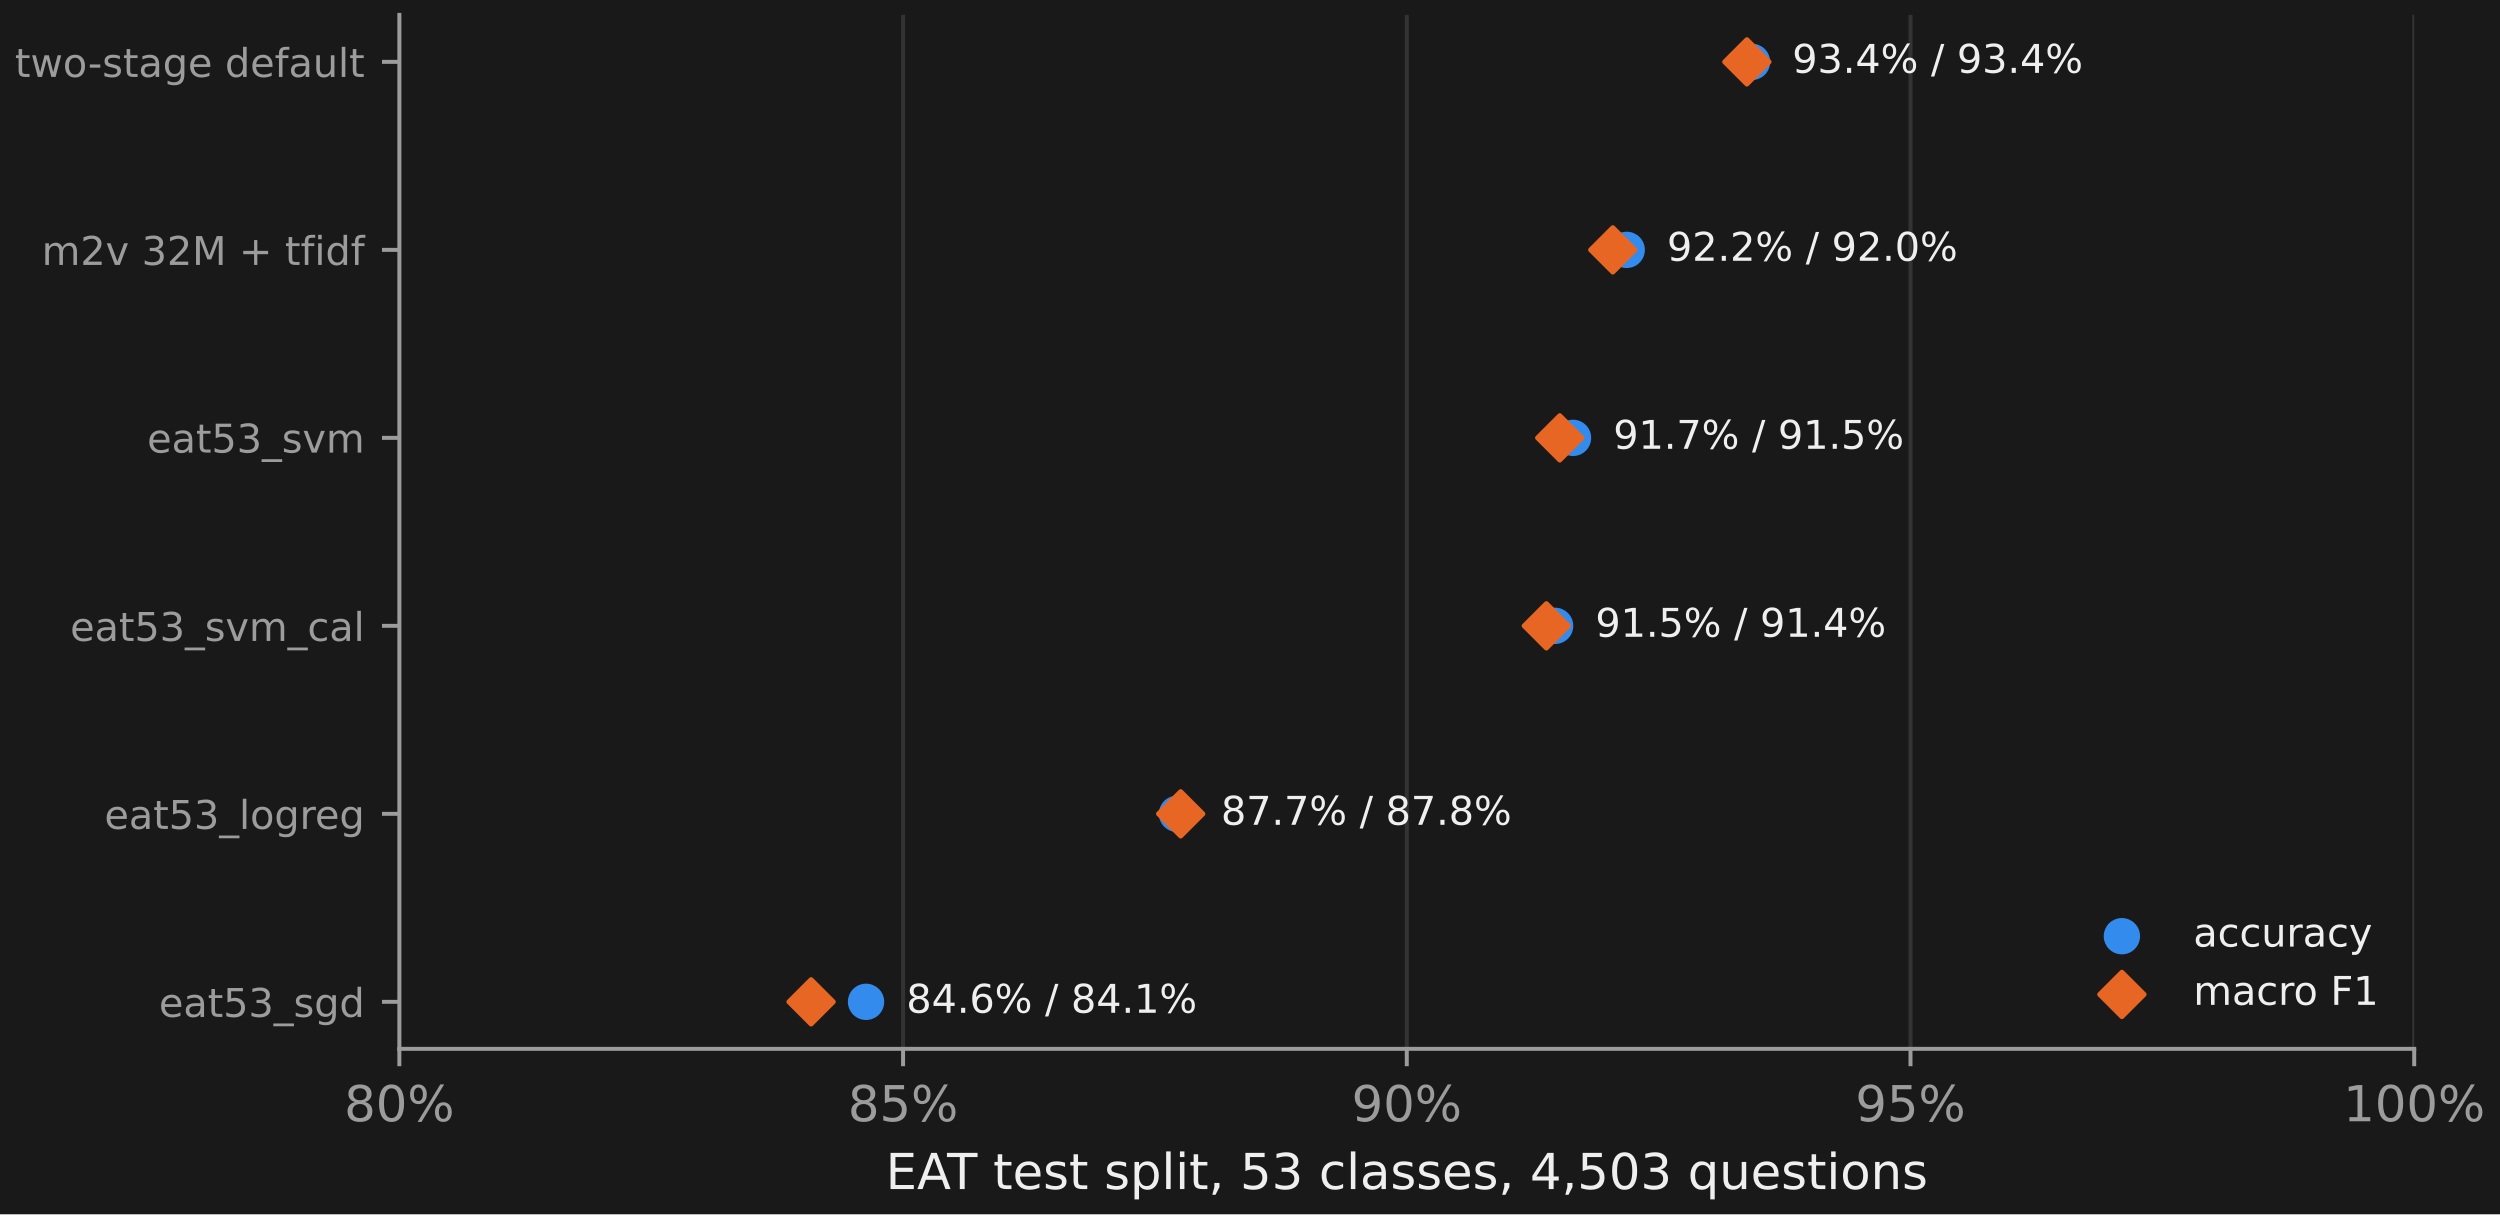
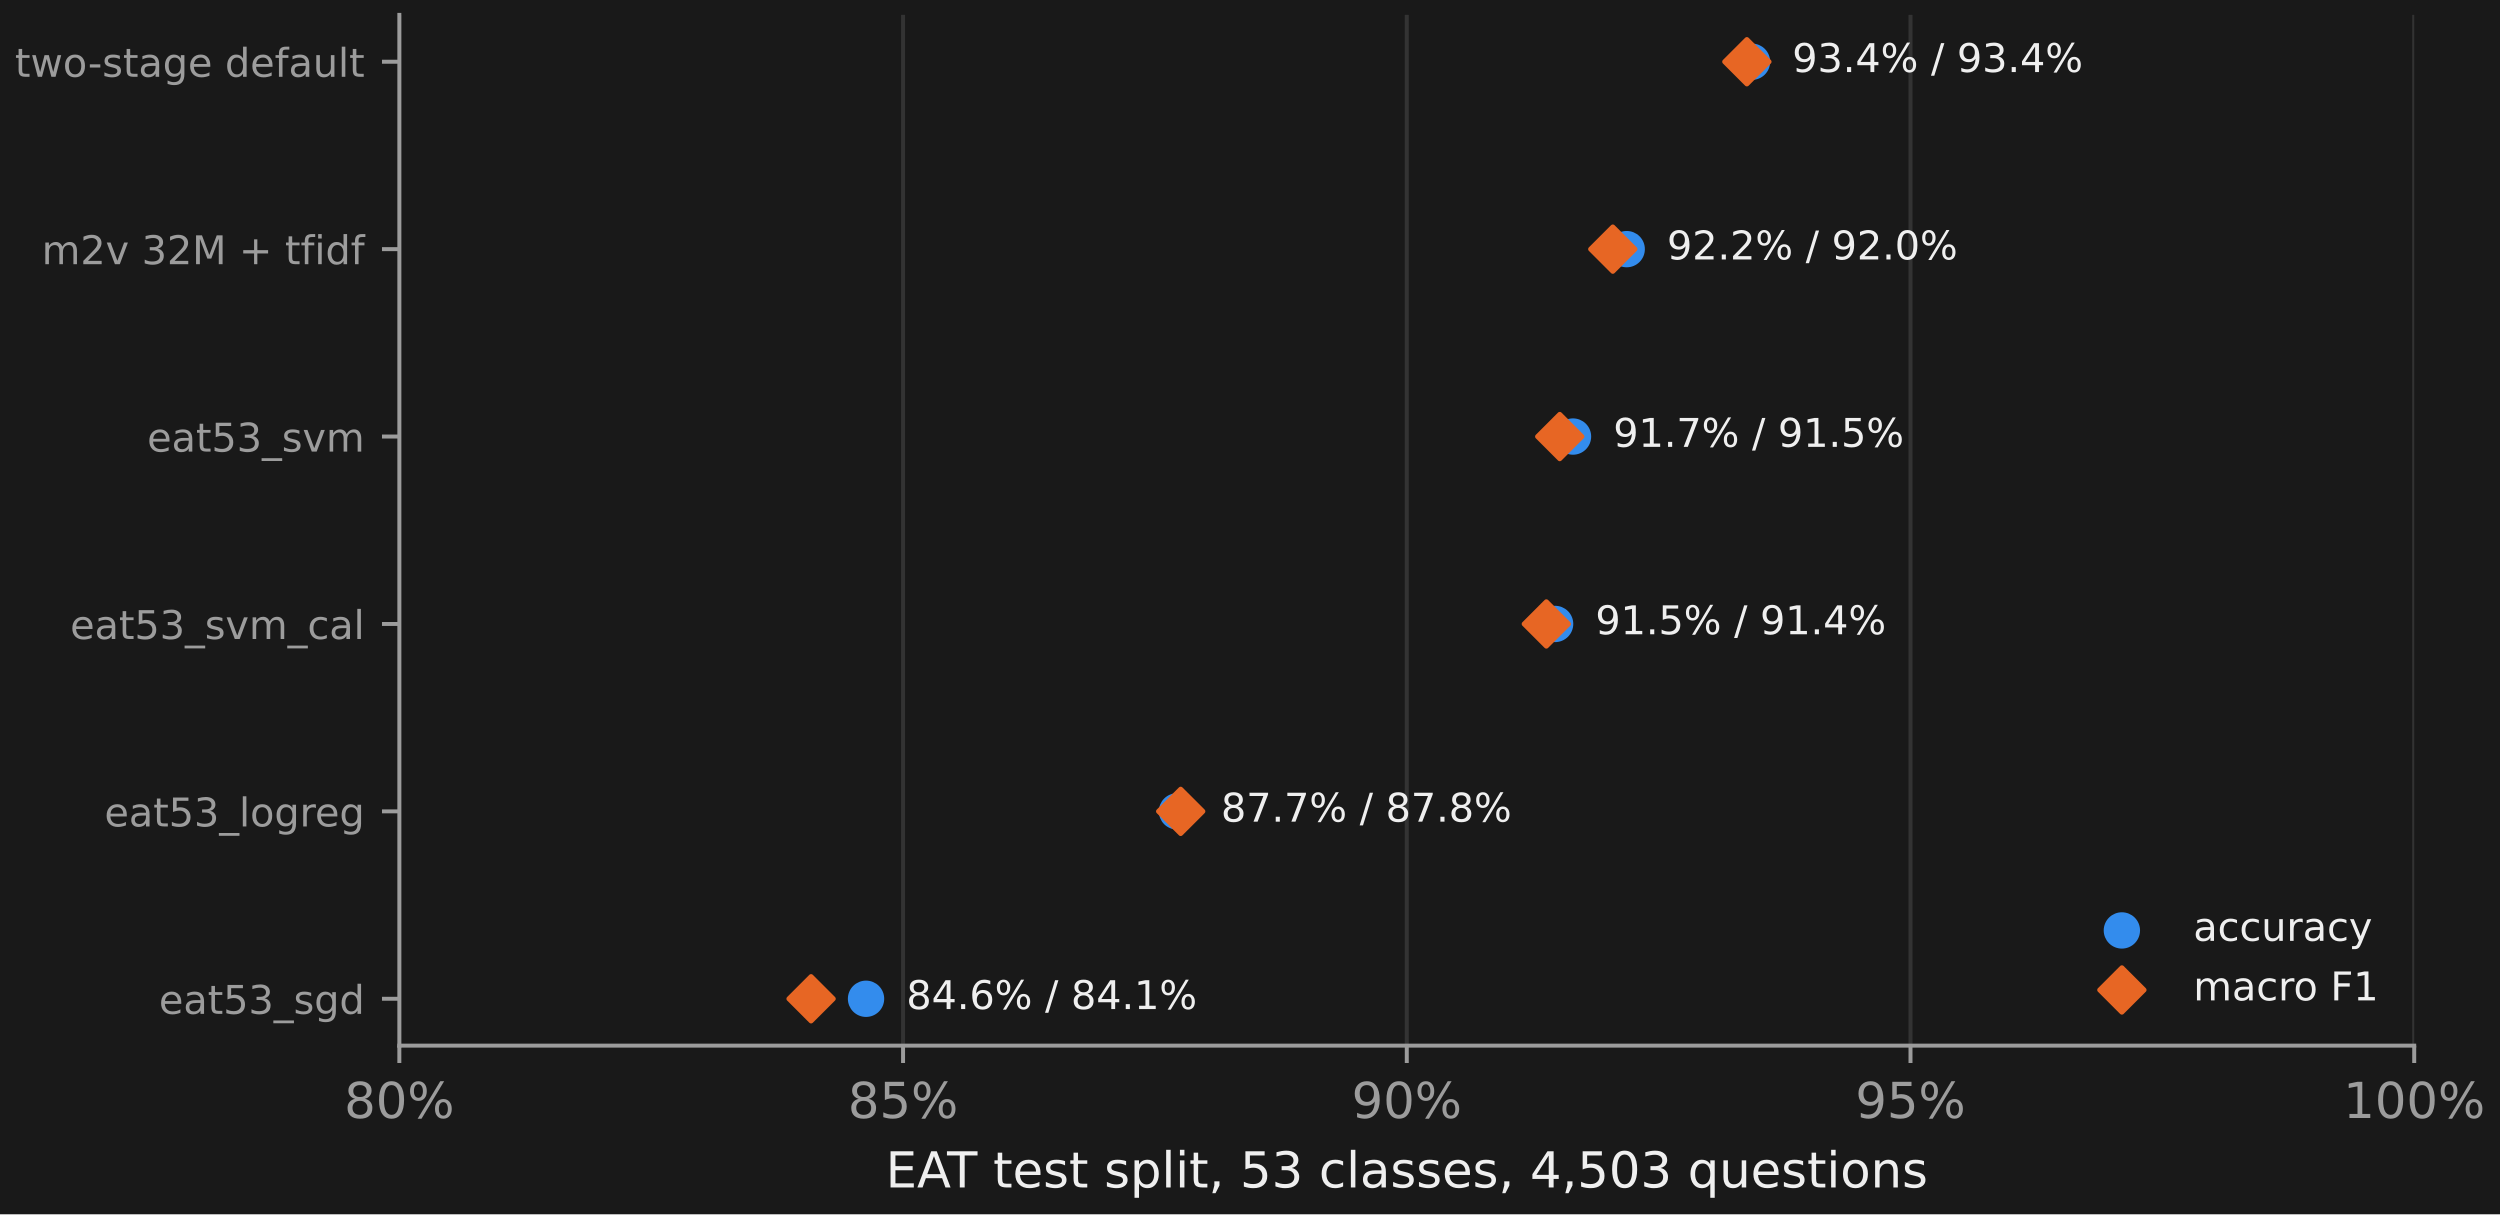
<svg xmlns="http://www.w3.org/2000/svg" xmlns:xlink="http://www.w3.org/1999/xlink" width="504pt" height="244.8pt" viewBox="0 0 504 244.8" version="1.1">
  <defs>
    <style type="text/css">*{stroke-linejoin: round; stroke-linecap: butt}</style>
  </defs>
  <g id="figure_1">
    <g id="patch_1">
      <path d="M 0 244.8  L 504 244.8  L 504 0  L 0 0  z " style="fill: #191919" />
    </g>
    <g id="axes_1">
      <g id="patch_2">
-         <path d="M 80.509 211.444  L 486.705 211.444  L 486.705 3  L 80.509 3  z " style="fill: #191919" />
+         <path d="M 80.508 210.799  L 486.705 210.799  L 486.705 3  L 80.508 3  z " style="fill: #191919" />
      </g>
      <g id="matplotlib.axis_1">
        <g id="xtick_1">
          <g id="line2d_1">
-             <path d="M 80.509 211.444  L 80.509 3  " clip-path="url(#pbd925878d4)" style="fill: none; stroke: #333333; stroke-width: 0.8; stroke-linecap: square" />
+             <path d="M 80.508 210.799  L 80.508 3  " clip-path="url(#p4a94528210)" style="fill: none; stroke: #333333; stroke-width: 0.8; stroke-linecap: square" />
          </g>
          <g id="line2d_2">
            <defs>
              <path id="mc3cc2e16f8" d="M 0 0  L 0 3.5  " style="stroke: #9c9c9c; stroke-width: 0.8" />
            </defs>
            <g>
-               <use xlink:href="#mc3cc2e16f8" x="80.509" y="211.444" style="fill: #9c9c9c; stroke: #9c9c9c; stroke-width: 0.8" />
+               <use xlink:href="#mc3cc2e16f8" x="80.508" y="210.799" style="fill: #9c9c9c; stroke: #9c9c9c; stroke-width: 0.8" />
            </g>
          </g>
          <g id="text_1">
-             <text style="font-size: 10px; font-family: 'DejaVu Sans', 'Bitstream Vera Sans', 'Computer Modern Sans Serif', 'Lucida Grande', 'Verdana', 'Geneva', 'Lucid', 'Arial', 'Helvetica', 'Avant Garde', sans-serif; text-anchor: middle; fill: #9c9c9c" x="80.509" y="226.042" transform="rotate(-0 80.50899 226.0419)">80%</text>
+             <text style="font-size: 10px; font-family: 'DejaVu Sans', 'Bitstream Vera Sans', 'Computer Modern Sans Serif', 'Lucida Grande', 'Verdana', 'Geneva', 'Lucid', 'Arial', 'Helvetica', 'Avant Garde', sans-serif; text-anchor: middle; fill: #9c9c9c" x="80.508" y="225.397" transform="rotate(-0 80.50774 225.3966)">80%</text>
          </g>
        </g>
        <g id="xtick_2">
          <g id="line2d_3">
-             <path d="M 182.058 211.444  L 182.058 3  " clip-path="url(#pbd925878d4)" style="fill: none; stroke: #333333; stroke-width: 0.8; stroke-linecap: square" />
+             <path d="M 182.057 210.799  L 182.057 3  " clip-path="url(#p4a94528210)" style="fill: none; stroke: #333333; stroke-width: 0.8; stroke-linecap: square" />
          </g>
          <g id="line2d_4">
            <g>
-               <use xlink:href="#mc3cc2e16f8" x="182.058" y="211.444" style="fill: #9c9c9c; stroke: #9c9c9c; stroke-width: 0.8" />
+               <use xlink:href="#mc3cc2e16f8" x="182.057" y="210.799" style="fill: #9c9c9c; stroke: #9c9c9c; stroke-width: 0.8" />
            </g>
          </g>
          <g id="text_2">
-             <text style="font-size: 10px; font-family: 'DejaVu Sans', 'Bitstream Vera Sans', 'Computer Modern Sans Serif', 'Lucida Grande', 'Verdana', 'Geneva', 'Lucid', 'Arial', 'Helvetica', 'Avant Garde', sans-serif; text-anchor: middle; fill: #9c9c9c" x="182.058" y="226.042" transform="rotate(-0 182.0581 226.0419)">85%</text>
+             <text style="font-size: 10px; font-family: 'DejaVu Sans', 'Bitstream Vera Sans', 'Computer Modern Sans Serif', 'Lucida Grande', 'Verdana', 'Geneva', 'Lucid', 'Arial', 'Helvetica', 'Avant Garde', sans-serif; text-anchor: middle; fill: #9c9c9c" x="182.057" y="225.397" transform="rotate(-0 182.0571 225.3966)">85%</text>
          </g>
        </g>
        <g id="xtick_3">
          <g id="line2d_5">
-             <path d="M 283.607 211.444  L 283.607 3  " clip-path="url(#pbd925878d4)" style="fill: none; stroke: #333333; stroke-width: 0.8; stroke-linecap: square" />
+             <path d="M 283.606 210.799  L 283.606 3  " clip-path="url(#p4a94528210)" style="fill: none; stroke: #333333; stroke-width: 0.8; stroke-linecap: square" />
          </g>
          <g id="line2d_6">
            <g>
-               <use xlink:href="#mc3cc2e16f8" x="283.607" y="211.444" style="fill: #9c9c9c; stroke: #9c9c9c; stroke-width: 0.8" />
+               <use xlink:href="#mc3cc2e16f8" x="283.606" y="210.799" style="fill: #9c9c9c; stroke: #9c9c9c; stroke-width: 0.8" />
            </g>
          </g>
          <g id="text_3">
-             <text style="font-size: 10px; font-family: 'DejaVu Sans', 'Bitstream Vera Sans', 'Computer Modern Sans Serif', 'Lucida Grande', 'Verdana', 'Geneva', 'Lucid', 'Arial', 'Helvetica', 'Avant Garde', sans-serif; text-anchor: middle; fill: #9c9c9c" x="283.607" y="226.042" transform="rotate(-0 283.6071 226.0419)">90%</text>
+             <text style="font-size: 10px; font-family: 'DejaVu Sans', 'Bitstream Vera Sans', 'Computer Modern Sans Serif', 'Lucida Grande', 'Verdana', 'Geneva', 'Lucid', 'Arial', 'Helvetica', 'Avant Garde', sans-serif; text-anchor: middle; fill: #9c9c9c" x="283.606" y="225.397" transform="rotate(-0 283.6065 225.3966)">90%</text>
          </g>
        </g>
        <g id="xtick_4">
          <g id="line2d_7">
-             <path d="M 385.156 211.444  L 385.156 3  " clip-path="url(#pbd925878d4)" style="fill: none; stroke: #333333; stroke-width: 0.8; stroke-linecap: square" />
+             <path d="M 385.156 210.799  L 385.156 3  " clip-path="url(#p4a94528210)" style="fill: none; stroke: #333333; stroke-width: 0.8; stroke-linecap: square" />
          </g>
          <g id="line2d_8">
            <g>
-               <use xlink:href="#mc3cc2e16f8" x="385.156" y="211.444" style="fill: #9c9c9c; stroke: #9c9c9c; stroke-width: 0.8" />
+               <use xlink:href="#mc3cc2e16f8" x="385.156" y="210.799" style="fill: #9c9c9c; stroke: #9c9c9c; stroke-width: 0.8" />
            </g>
          </g>
          <g id="text_4">
-             <text style="font-size: 10px; font-family: 'DejaVu Sans', 'Bitstream Vera Sans', 'Computer Modern Sans Serif', 'Lucida Grande', 'Verdana', 'Geneva', 'Lucid', 'Arial', 'Helvetica', 'Avant Garde', sans-serif; text-anchor: middle; fill: #9c9c9c" x="385.156" y="226.042" transform="rotate(-0 385.1562 226.0419)">95%</text>
+             <text style="font-size: 10px; font-family: 'DejaVu Sans', 'Bitstream Vera Sans', 'Computer Modern Sans Serif', 'Lucida Grande', 'Verdana', 'Geneva', 'Lucid', 'Arial', 'Helvetica', 'Avant Garde', sans-serif; text-anchor: middle; fill: #9c9c9c" x="385.156" y="225.397" transform="rotate(-0 385.1559 225.3966)">95%</text>
          </g>
        </g>
        <g id="xtick_5">
          <g id="line2d_9">
-             <path d="M 486.705 211.444  L 486.705 3  " clip-path="url(#pbd925878d4)" style="fill: none; stroke: #333333; stroke-width: 0.8; stroke-linecap: square" />
+             <path d="M 486.705 210.799  L 486.705 3  " clip-path="url(#p4a94528210)" style="fill: none; stroke: #333333; stroke-width: 0.8; stroke-linecap: square" />
          </g>
          <g id="line2d_10">
            <g>
-               <use xlink:href="#mc3cc2e16f8" x="486.705" y="211.444" style="fill: #9c9c9c; stroke: #9c9c9c; stroke-width: 0.8" />
+               <use xlink:href="#mc3cc2e16f8" x="486.705" y="210.799" style="fill: #9c9c9c; stroke: #9c9c9c; stroke-width: 0.8" />
            </g>
          </g>
          <g id="text_5">
-             <text style="font-size: 10px; font-family: 'DejaVu Sans', 'Bitstream Vera Sans', 'Computer Modern Sans Serif', 'Lucida Grande', 'Verdana', 'Geneva', 'Lucid', 'Arial', 'Helvetica', 'Avant Garde', sans-serif; text-anchor: middle; fill: #9c9c9c" x="486.705" y="226.042" transform="rotate(-0 486.7052 226.0419)">100%</text>
+             <text style="font-size: 10px; font-family: 'DejaVu Sans', 'Bitstream Vera Sans', 'Computer Modern Sans Serif', 'Lucida Grande', 'Verdana', 'Geneva', 'Lucid', 'Arial', 'Helvetica', 'Avant Garde', sans-serif; text-anchor: middle; fill: #9c9c9c" x="486.705" y="225.397" transform="rotate(-0 486.7052 225.3966)">100%</text>
          </g>
        </g>
        <g id="text_6">
-           <text style="font-size: 10px; font-family: 'DejaVu Sans', 'Bitstream Vera Sans', 'Computer Modern Sans Serif', 'Lucida Grande', 'Verdana', 'Geneva', 'Lucid', 'Arial', 'Helvetica', 'Avant Garde', sans-serif; text-anchor: middle; fill: #efefef" x="283.607" y="239.72" transform="rotate(-0 283.6071 239.7201)">EAT test split, 53 classes, 4,503 questions</text>
+           <text style="font-size: 10px; font-family: 'DejaVu Sans', 'Bitstream Vera Sans', 'Computer Modern Sans Serif', 'Lucida Grande', 'Verdana', 'Geneva', 'Lucid', 'Arial', 'Helvetica', 'Avant Garde', sans-serif; text-anchor: middle; fill: #efefef" x="283.606" y="239.397" transform="rotate(-0 283.6065 239.3974)">EAT test split, 53 classes, 4,503 questions</text>
        </g>
      </g>
      <g id="matplotlib.axis_2">
        <g id="ytick_1">
          <g id="line2d_11">
            <defs>
              <path id="m61c7a5ba7b" d="M 0 0  L -3.5 0  " style="stroke: #9c9c9c; stroke-width: 0.8" />
            </defs>
            <g>
-               <use xlink:href="#m61c7a5ba7b" x="80.509" y="12.475" style="fill: #9c9c9c; stroke: #9c9c9c; stroke-width: 0.8" />
+               <use xlink:href="#m61c7a5ba7b" x="80.508" y="12.446" style="fill: #9c9c9c; stroke: #9c9c9c; stroke-width: 0.8" />
            </g>
          </g>
          <g id="text_7">
-             <text style="font-size: 8px; font-family: 'DejaVu Sans', 'Bitstream Vera Sans', 'Computer Modern Sans Serif', 'Lucida Grande', 'Verdana', 'Geneva', 'Lucid', 'Arial', 'Helvetica', 'Avant Garde', sans-serif; text-anchor: end; fill: #9c9c9c" x="73.509" y="15.514" transform="rotate(-0 73.50899 15.51431)">two-stage default</text>
+             <text style="font-size: 8px; font-family: 'DejaVu Sans', 'Bitstream Vera Sans', 'Computer Modern Sans Serif', 'Lucida Grande', 'Verdana', 'Geneva', 'Lucid', 'Arial', 'Helvetica', 'Avant Garde', sans-serif; text-anchor: end; fill: #9c9c9c" x="73.508" y="15.485" transform="rotate(-0 73.50774 15.48501)">two-stage default</text>
          </g>
        </g>
        <g id="ytick_2">
          <g id="line2d_12">
            <g>
-               <use xlink:href="#m61c7a5ba7b" x="80.509" y="50.374" style="fill: #9c9c9c; stroke: #9c9c9c; stroke-width: 0.8" />
+               <use xlink:href="#m61c7a5ba7b" x="80.508" y="50.227" style="fill: #9c9c9c; stroke: #9c9c9c; stroke-width: 0.8" />
            </g>
          </g>
          <g id="text_8">
-             <text style="font-size: 8px; font-family: 'DejaVu Sans', 'Bitstream Vera Sans', 'Computer Modern Sans Serif', 'Lucida Grande', 'Verdana', 'Geneva', 'Lucid', 'Arial', 'Helvetica', 'Avant Garde', sans-serif; text-anchor: end; fill: #9c9c9c" x="73.509" y="53.413" transform="rotate(-0 73.50899 53.41309)">m2v 32M + tfidf</text>
+             <text style="font-size: 8px; font-family: 'DejaVu Sans', 'Bitstream Vera Sans', 'Computer Modern Sans Serif', 'Lucida Grande', 'Verdana', 'Geneva', 'Lucid', 'Arial', 'Helvetica', 'Avant Garde', sans-serif; text-anchor: end; fill: #9c9c9c" x="73.508" y="53.267" transform="rotate(-0 73.50774 53.2666)">m2v 32M + tfidf</text>
          </g>
        </g>
        <g id="ytick_3">
          <g id="line2d_13">
            <g>
-               <use xlink:href="#m61c7a5ba7b" x="80.509" y="88.272" style="fill: #9c9c9c; stroke: #9c9c9c; stroke-width: 0.8" />
+               <use xlink:href="#m61c7a5ba7b" x="80.508" y="88.009" style="fill: #9c9c9c; stroke: #9c9c9c; stroke-width: 0.8" />
            </g>
          </g>
          <g id="text_9">
-             <text style="font-size: 8px; font-family: 'DejaVu Sans', 'Bitstream Vera Sans', 'Computer Modern Sans Serif', 'Lucida Grande', 'Verdana', 'Geneva', 'Lucid', 'Arial', 'Helvetica', 'Avant Garde', sans-serif; text-anchor: end; fill: #9c9c9c" x="73.509" y="91.241" transform="rotate(-0 73.50899 91.24124)">eat53_svm</text>
+             <text style="font-size: 8px; font-family: 'DejaVu Sans', 'Bitstream Vera Sans', 'Computer Modern Sans Serif', 'Lucida Grande', 'Verdana', 'Geneva', 'Lucid', 'Arial', 'Helvetica', 'Avant Garde', sans-serif; text-anchor: end; fill: #9c9c9c" x="73.508" y="91.048" transform="rotate(-0 73.50774 91.04788)">eat53_svm</text>
          </g>
        </g>
        <g id="ytick_4">
          <g id="line2d_14">
            <g>
-               <use xlink:href="#m61c7a5ba7b" x="80.509" y="126.171" style="fill: #9c9c9c; stroke: #9c9c9c; stroke-width: 0.8" />
+               <use xlink:href="#m61c7a5ba7b" x="80.508" y="125.79" style="fill: #9c9c9c; stroke: #9c9c9c; stroke-width: 0.8" />
            </g>
          </g>
          <g id="text_10">
-             <text style="font-size: 8px; font-family: 'DejaVu Sans', 'Bitstream Vera Sans', 'Computer Modern Sans Serif', 'Lucida Grande', 'Verdana', 'Geneva', 'Lucid', 'Arial', 'Helvetica', 'Avant Garde', sans-serif; text-anchor: end; fill: #9c9c9c" x="73.509" y="129.211" transform="rotate(-0 73.50899 129.2106)">eat53_svm_cal</text>
+             <text style="font-size: 8px; font-family: 'DejaVu Sans', 'Bitstream Vera Sans', 'Computer Modern Sans Serif', 'Lucida Grande', 'Verdana', 'Geneva', 'Lucid', 'Arial', 'Helvetica', 'Avant Garde', sans-serif; text-anchor: end; fill: #9c9c9c" x="73.508" y="128.83" transform="rotate(-0 73.50774 128.8298)">eat53_svm_cal</text>
          </g>
        </g>
        <g id="ytick_5">
          <g id="line2d_15">
            <g>
-               <use xlink:href="#m61c7a5ba7b" x="80.509" y="164.07" style="fill: #9c9c9c; stroke: #9c9c9c; stroke-width: 0.8" />
+               <use xlink:href="#m61c7a5ba7b" x="80.508" y="163.572" style="fill: #9c9c9c; stroke: #9c9c9c; stroke-width: 0.8" />
            </g>
          </g>
          <g id="text_11">
-             <text style="font-size: 8px; font-family: 'DejaVu Sans', 'Bitstream Vera Sans', 'Computer Modern Sans Serif', 'Lucida Grande', 'Verdana', 'Geneva', 'Lucid', 'Arial', 'Helvetica', 'Avant Garde', sans-serif; text-anchor: end; fill: #9c9c9c" x="73.509" y="167.109" transform="rotate(-0 73.50899 167.1094)">eat53_logreg</text>
+             <text style="font-size: 8px; font-family: 'DejaVu Sans', 'Bitstream Vera Sans', 'Computer Modern Sans Serif', 'Lucida Grande', 'Verdana', 'Geneva', 'Lucid', 'Arial', 'Helvetica', 'Avant Garde', sans-serif; text-anchor: end; fill: #9c9c9c" x="73.508" y="166.611" transform="rotate(-0 73.50774 166.6114)">eat53_logreg</text>
          </g>
        </g>
        <g id="ytick_6">
          <g id="line2d_16">
            <g>
-               <use xlink:href="#m61c7a5ba7b" x="80.509" y="201.969" style="fill: #9c9c9c; stroke: #9c9c9c; stroke-width: 0.8" />
+               <use xlink:href="#m61c7a5ba7b" x="80.508" y="201.354" style="fill: #9c9c9c; stroke: #9c9c9c; stroke-width: 0.8" />
            </g>
          </g>
          <g id="text_12">
-             <text style="font-size: 8px; font-family: 'DejaVu Sans', 'Bitstream Vera Sans', 'Computer Modern Sans Serif', 'Lucida Grande', 'Verdana', 'Geneva', 'Lucid', 'Arial', 'Helvetica', 'Avant Garde', sans-serif; text-anchor: end; fill: #9c9c9c" x="73.509" y="205.008" transform="rotate(-0 73.50899 205.0082)">eat53_sgd</text>
+             <text style="font-size: 8px; font-family: 'DejaVu Sans', 'Bitstream Vera Sans', 'Computer Modern Sans Serif', 'Lucida Grande', 'Verdana', 'Geneva', 'Lucid', 'Arial', 'Helvetica', 'Avant Garde', sans-serif; text-anchor: end; fill: #9c9c9c" x="73.508" y="204.393" transform="rotate(-0 73.50774 204.393)">eat53_sgd</text>
          </g>
        </g>
      </g>
      <g id="patch_3">
-         <path d="M 80.509 211.444  L 80.509 3  " style="fill: none; stroke: #9c9c9c; stroke-width: 0.8; stroke-linejoin: miter; stroke-linecap: square" />
+         <path d="M 80.508 210.799  L 80.508 3  " style="fill: none; stroke: #9c9c9c; stroke-width: 0.8; stroke-linejoin: miter; stroke-linecap: square" />
      </g>
      <g id="patch_4">
-         <path d="M 80.509 211.444  L 486.705 211.444  " style="fill: none; stroke: #9c9c9c; stroke-width: 0.8; stroke-linejoin: miter; stroke-linecap: square" />
+         <path d="M 80.508 210.799  L 486.705 210.799  " style="fill: none; stroke: #9c9c9c; stroke-width: 0.8; stroke-linejoin: miter; stroke-linecap: square" />
      </g>
      <g id="PathCollection_1">
        <defs>
          <path id="mf2a6808727" d="M 0 3.162  C 0.839 3.162 1.643 2.829 2.236 2.236  C 2.829 1.643 3.162 0.839 3.162 0  C 3.162 -0.839 2.829 -1.643 2.236 -2.236  C 1.643 -2.829 0.839 -3.162 0 -3.162  C -0.839 -3.162 -1.643 -2.829 -2.236 -2.236  C -2.829 -1.643 -3.162 -0.839 -3.162 0  C -3.162 0.839 -2.829 1.643 -2.236 2.236  C -1.643 2.829 -0.839 3.162 0 3.162  z " style="stroke: #338ced" />
        </defs>
-         <g clip-path="url(#pbd925878d4)">
-           <use xlink:href="#mf2a6808727" x="353.201" y="12.475" style="fill: #338ced; stroke: #338ced" />
-           <use xlink:href="#mf2a6808727" x="327.943" y="50.374" style="fill: #338ced; stroke: #338ced" />
-           <use xlink:href="#mf2a6808727" x="317.119" y="88.272" style="fill: #338ced; stroke: #338ced" />
-           <use xlink:href="#mf2a6808727" x="313.51" y="126.171" style="fill: #338ced; stroke: #338ced" />
-           <use xlink:href="#mf2a6808727" x="237.286" y="164.07" style="fill: #338ced; stroke: #338ced" />
-           <use xlink:href="#mf2a6808727" x="174.594" y="201.969" style="fill: #338ced; stroke: #338ced" />
+         <g clip-path="url(#p4a94528210)">
+           <use xlink:href="#mf2a6808727" x="353.2" y="12.446" style="fill: #338ced; stroke: #338ced" />
+           <use xlink:href="#mf2a6808727" x="327.943" y="50.227" style="fill: #338ced; stroke: #338ced" />
+           <use xlink:href="#mf2a6808727" x="317.118" y="88.009" style="fill: #338ced; stroke: #338ced" />
+           <use xlink:href="#mf2a6808727" x="313.51" y="125.79" style="fill: #338ced; stroke: #338ced" />
+           <use xlink:href="#mf2a6808727" x="237.286" y="163.572" style="fill: #338ced; stroke: #338ced" />
+           <use xlink:href="#mf2a6808727" x="174.593" y="201.354" style="fill: #338ced; stroke: #338ced" />
        </g>
      </g>
      <g id="PathCollection_2">
        <defs>
          <path id="m96b2a58e17" d="M -0 4.472  L 4.472 0  L 0 -4.472  L -4.472 -0  z " style="stroke: #e76624" />
        </defs>
-         <g clip-path="url(#pbd925878d4)">
-           <use xlink:href="#m96b2a58e17" x="352.169" y="12.475" style="fill: #e76624; stroke: #e76624" />
-           <use xlink:href="#m96b2a58e17" x="325.142" y="50.374" style="fill: #e76624; stroke: #e76624" />
-           <use xlink:href="#m96b2a58e17" x="314.445" y="88.272" style="fill: #e76624; stroke: #e76624" />
-           <use xlink:href="#m96b2a58e17" x="311.745" y="126.171" style="fill: #e76624; stroke: #e76624" />
-           <use xlink:href="#m96b2a58e17" x="238.026" y="164.07" style="fill: #e76624; stroke: #e76624" />
-           <use xlink:href="#m96b2a58e17" x="163.515" y="201.969" style="fill: #e76624; stroke: #e76624" />
+         <g clip-path="url(#p4a94528210)">
+           <use xlink:href="#m96b2a58e17" x="352.169" y="12.446" style="fill: #e76624; stroke: #e76624" />
+           <use xlink:href="#m96b2a58e17" x="325.142" y="50.227" style="fill: #e76624; stroke: #e76624" />
+           <use xlink:href="#m96b2a58e17" x="314.445" y="88.009" style="fill: #e76624; stroke: #e76624" />
+           <use xlink:href="#m96b2a58e17" x="311.744" y="125.79" style="fill: #e76624; stroke: #e76624" />
+           <use xlink:href="#m96b2a58e17" x="238.026" y="163.572" style="fill: #e76624; stroke: #e76624" />
+           <use xlink:href="#m96b2a58e17" x="163.514" y="201.354" style="fill: #e76624; stroke: #e76624" />
        </g>
      </g>
      <g id="text_13">
-         <text style="font-size: 8px; font-family: 'DejaVu Sans', 'Bitstream Vera Sans', 'Computer Modern Sans Serif', 'Lucida Grande', 'Verdana', 'Geneva', 'Lucid', 'Arial', 'Helvetica', 'Avant Garde', sans-serif; text-anchor: start; fill: #efefef" x="361.325" y="14.682" transform="rotate(-0 361.3247 14.68243)">93.4% / 93.4%</text>
+         <text style="font-size: 8px; font-family: 'DejaVu Sans', 'Bitstream Vera Sans', 'Computer Modern Sans Serif', 'Lucida Grande', 'Verdana', 'Geneva', 'Lucid', 'Arial', 'Helvetica', 'Avant Garde', sans-serif; text-anchor: start; fill: #efefef" x="361.324" y="14.524" transform="rotate(-0 361.3243 14.52376)">93.4% / 93.4%</text>
      </g>
      <g id="text_14">
-         <text style="font-size: 8px; font-family: 'DejaVu Sans', 'Bitstream Vera Sans', 'Computer Modern Sans Serif', 'Lucida Grande', 'Verdana', 'Geneva', 'Lucid', 'Arial', 'Helvetica', 'Avant Garde', sans-serif; text-anchor: start; fill: #efefef" x="336.067" y="52.581" transform="rotate(-0 336.0671 52.58121)">92.2% / 92.0%</text>
+         <text style="font-size: 8px; font-family: 'DejaVu Sans', 'Bitstream Vera Sans', 'Computer Modern Sans Serif', 'Lucida Grande', 'Verdana', 'Geneva', 'Lucid', 'Arial', 'Helvetica', 'Avant Garde', sans-serif; text-anchor: start; fill: #efefef" x="336.067" y="52.305" transform="rotate(-0 336.0667 52.30535)">92.2% / 92.0%</text>
      </g>
      <g id="text_15">
-         <text style="font-size: 8px; font-family: 'DejaVu Sans', 'Bitstream Vera Sans', 'Computer Modern Sans Serif', 'Lucida Grande', 'Verdana', 'Geneva', 'Lucid', 'Arial', 'Helvetica', 'Avant Garde', sans-serif; text-anchor: start; fill: #efefef" x="325.242" y="90.48" transform="rotate(-0 325.2424 90.47999)">91.7% / 91.5%</text>
+         <text style="font-size: 8px; font-family: 'DejaVu Sans', 'Bitstream Vera Sans', 'Computer Modern Sans Serif', 'Lucida Grande', 'Verdana', 'Geneva', 'Lucid', 'Arial', 'Helvetica', 'Avant Garde', sans-serif; text-anchor: start; fill: #efefef" x="325.242" y="90.087" transform="rotate(-0 325.242 90.08694)">91.7% / 91.5%</text>
      </g>
      <g id="text_16">
-         <text style="font-size: 8px; font-family: 'DejaVu Sans', 'Bitstream Vera Sans', 'Computer Modern Sans Serif', 'Lucida Grande', 'Verdana', 'Geneva', 'Lucid', 'Arial', 'Helvetica', 'Avant Garde', sans-serif; text-anchor: start; fill: #efefef" x="321.634" y="128.379" transform="rotate(-0 321.6342 128.3788)">91.5% / 91.4%</text>
+         <text style="font-size: 8px; font-family: 'DejaVu Sans', 'Bitstream Vera Sans', 'Computer Modern Sans Serif', 'Lucida Grande', 'Verdana', 'Geneva', 'Lucid', 'Arial', 'Helvetica', 'Avant Garde', sans-serif; text-anchor: start; fill: #efefef" x="321.634" y="127.869" transform="rotate(-0 321.6337 127.8685)">91.5% / 91.4%</text>
      </g>
      <g id="text_17">
-         <text style="font-size: 8px; font-family: 'DejaVu Sans', 'Bitstream Vera Sans', 'Computer Modern Sans Serif', 'Lucida Grande', 'Verdana', 'Geneva', 'Lucid', 'Arial', 'Helvetica', 'Avant Garde', sans-serif; text-anchor: start; fill: #efefef" x="246.15" y="166.278" transform="rotate(-0 246.1503 166.2775)">87.7% / 87.8%</text>
+         <text style="font-size: 8px; font-family: 'DejaVu Sans', 'Bitstream Vera Sans', 'Computer Modern Sans Serif', 'Lucida Grande', 'Verdana', 'Geneva', 'Lucid', 'Arial', 'Helvetica', 'Avant Garde', sans-serif; text-anchor: start; fill: #efefef" x="246.15" y="165.65" transform="rotate(-0 246.1496 165.6501)">87.7% / 87.8%</text>
      </g>
      <g id="text_18">
-         <text style="font-size: 8px; font-family: 'DejaVu Sans', 'Bitstream Vera Sans', 'Computer Modern Sans Serif', 'Lucida Grande', 'Verdana', 'Geneva', 'Lucid', 'Arial', 'Helvetica', 'Avant Garde', sans-serif; text-anchor: start; fill: #efefef" x="182.717" y="204.176" transform="rotate(-0 182.7175 204.1763)">84.6% / 84.1%</text>
+         <text style="font-size: 8px; font-family: 'DejaVu Sans', 'Bitstream Vera Sans', 'Computer Modern Sans Serif', 'Lucida Grande', 'Verdana', 'Geneva', 'Lucid', 'Arial', 'Helvetica', 'Avant Garde', sans-serif; text-anchor: start; fill: #efefef" x="182.717" y="203.432" transform="rotate(-0 182.7165 203.4317)">84.6% / 84.1%</text>
      </g>
      <g id="legend_1">
        <g id="PathCollection_3">
          <g>
-             <use xlink:href="#mf2a6808727" x="427.774" y="188.737" style="fill: #338ced; stroke: #338ced" />
+             <use xlink:href="#mf2a6808727" x="427.77" y="187.576" style="fill: #338ced; stroke: #338ced" />
          </g>
        </g>
        <g id="text_19">
-           <text style="font-size: 8px; font-family: 'DejaVu Sans', 'Bitstream Vera Sans', 'Computer Modern Sans Serif', 'Lucida Grande', 'Verdana', 'Geneva', 'Lucid', 'Arial', 'Helvetica', 'Avant Garde', sans-serif; text-anchor: start; fill: #efefef" x="442.174" y="190.837" transform="rotate(-0 442.174 190.8373)">accuracy</text>
+           <text style="font-size: 8px; font-family: 'DejaVu Sans', 'Bitstream Vera Sans', 'Computer Modern Sans Serif', 'Lucida Grande', 'Verdana', 'Geneva', 'Lucid', 'Arial', 'Helvetica', 'Avant Garde', sans-serif; text-anchor: start; fill: #efefef" x="442.17" y="189.676" transform="rotate(-0 442.1702 189.6765)">accuracy</text>
        </g>
        <g id="PathCollection_4">
          <g>
-             <use xlink:href="#m96b2a58e17" x="427.774" y="200.48" style="fill: #e76624; stroke: #e76624" />
+             <use xlink:href="#m96b2a58e17" x="427.77" y="199.577" style="fill: #e76624; stroke: #e76624" />
          </g>
        </g>
        <g id="text_20">
-           <text style="font-size: 8px; font-family: 'DejaVu Sans', 'Bitstream Vera Sans', 'Computer Modern Sans Serif', 'Lucida Grande', 'Verdana', 'Geneva', 'Lucid', 'Arial', 'Helvetica', 'Avant Garde', sans-serif; text-anchor: start; fill: #efefef" x="442.174" y="202.58" transform="rotate(-0 442.174 202.5798)">macro F1</text>
+           <text style="font-size: 8px; font-family: 'DejaVu Sans', 'Bitstream Vera Sans', 'Computer Modern Sans Serif', 'Lucida Grande', 'Verdana', 'Geneva', 'Lucid', 'Arial', 'Helvetica', 'Avant Garde', sans-serif; text-anchor: start; fill: #efefef" x="442.17" y="201.677" transform="rotate(-0 442.1702 201.6771)">macro F1</text>
        </g>
      </g>
    </g>
  </g>
  <defs>
-     <clipPath id="pbd925878d4">
-       <rect x="80.509" y="3" width="406.196" height="208.443" />
+     <clipPath id="p4a94528210">
+       <rect x="80.508" y="3" width="406.197" height="207.799" />
    </clipPath>
  </defs>
</svg>
